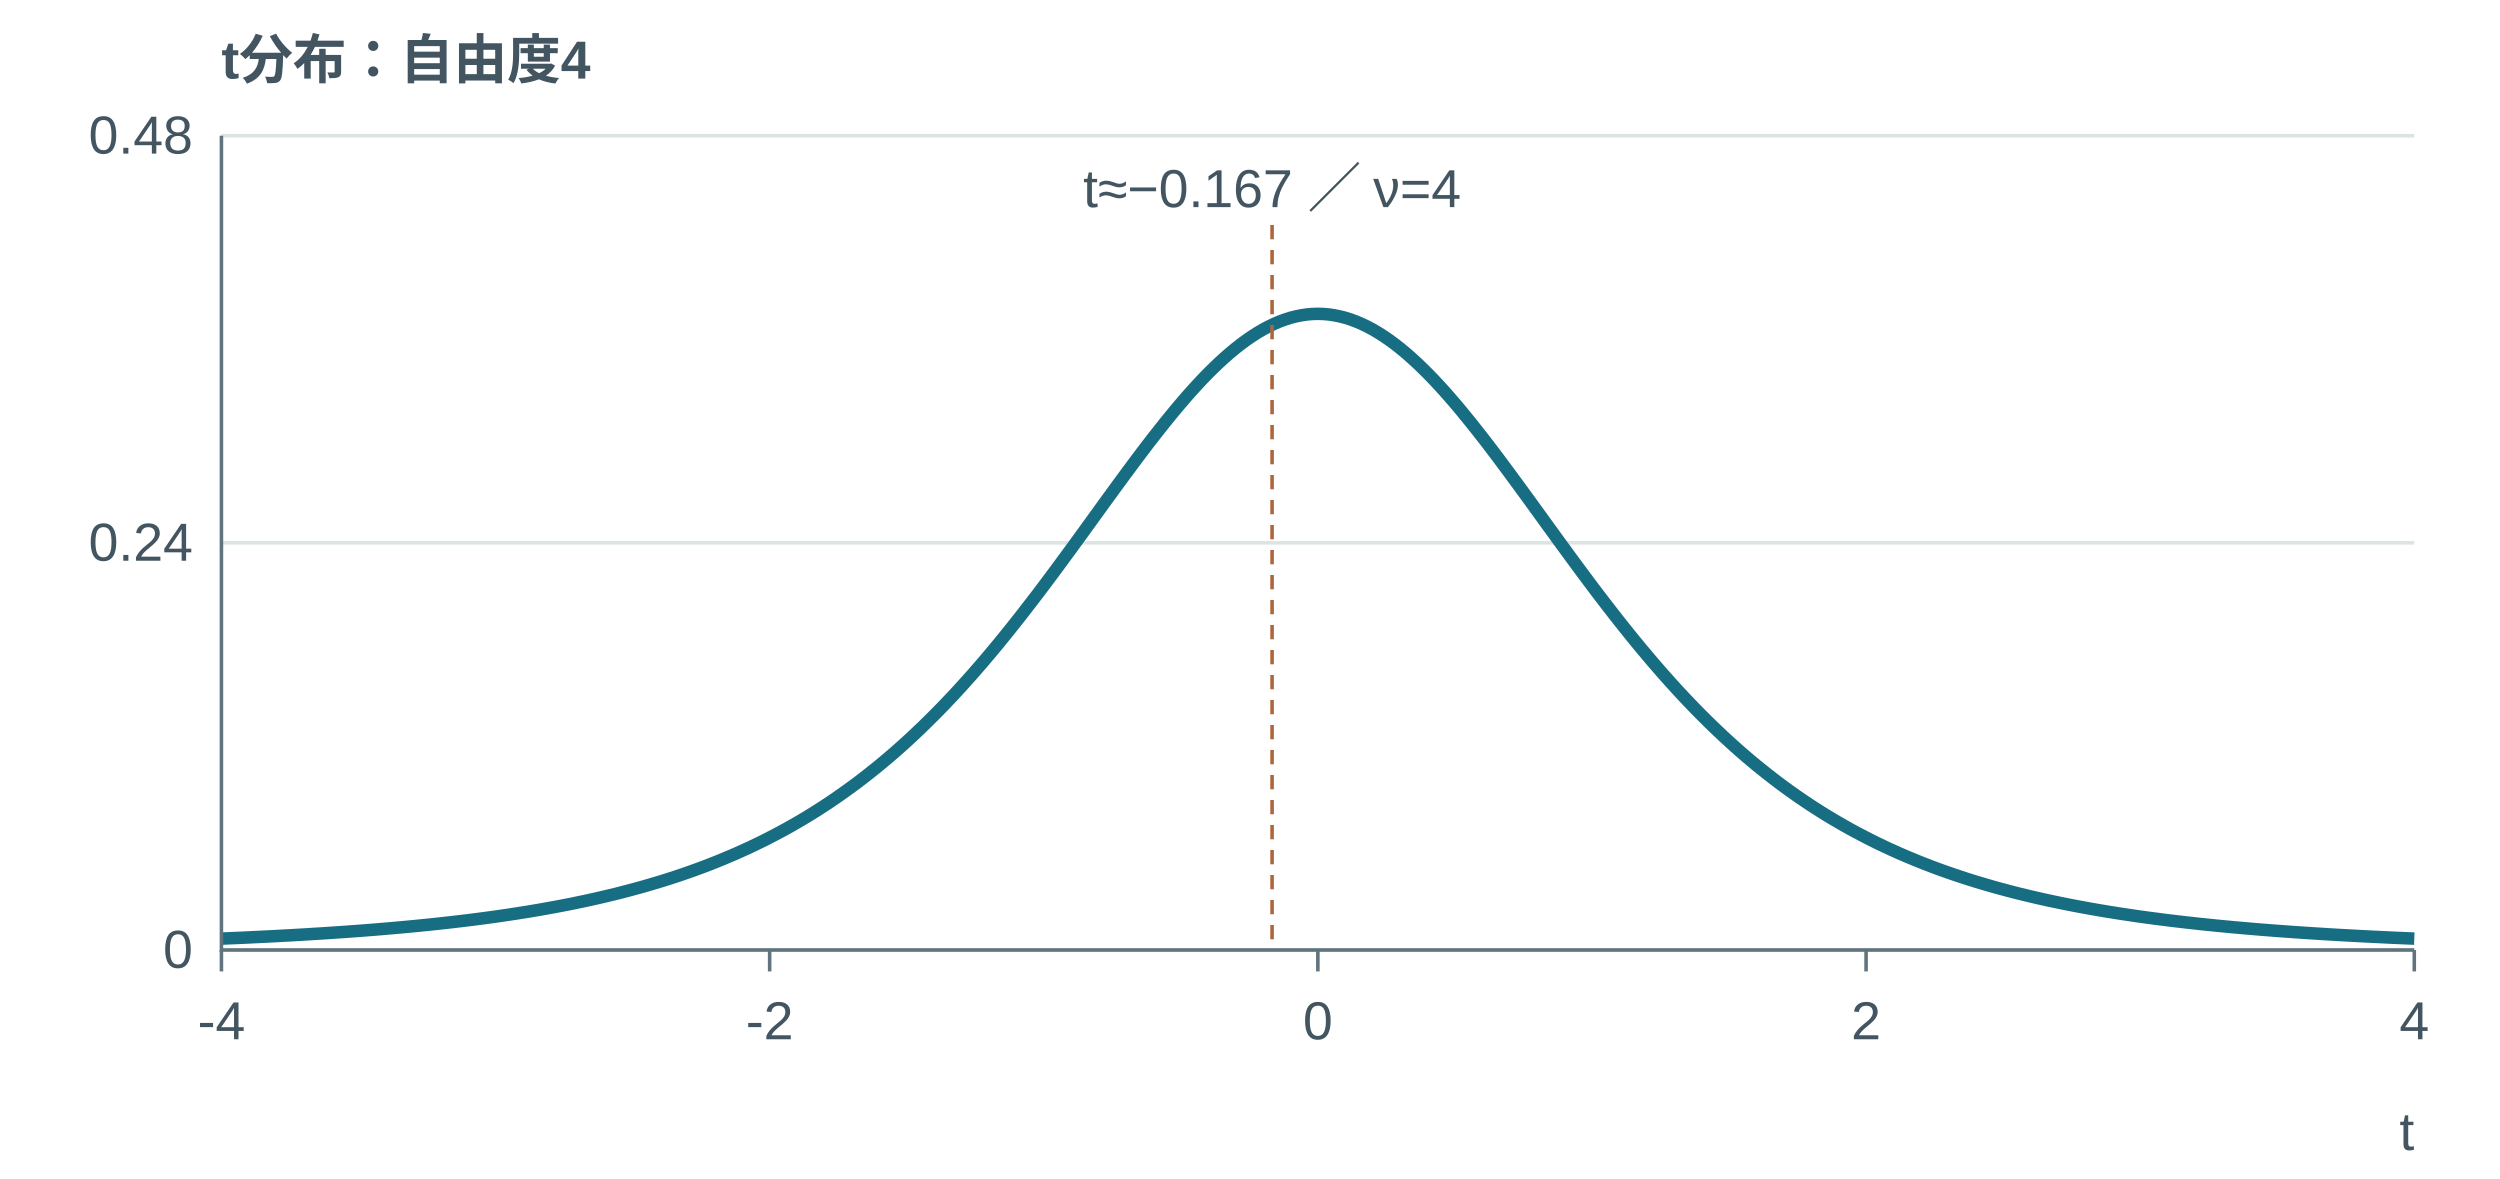
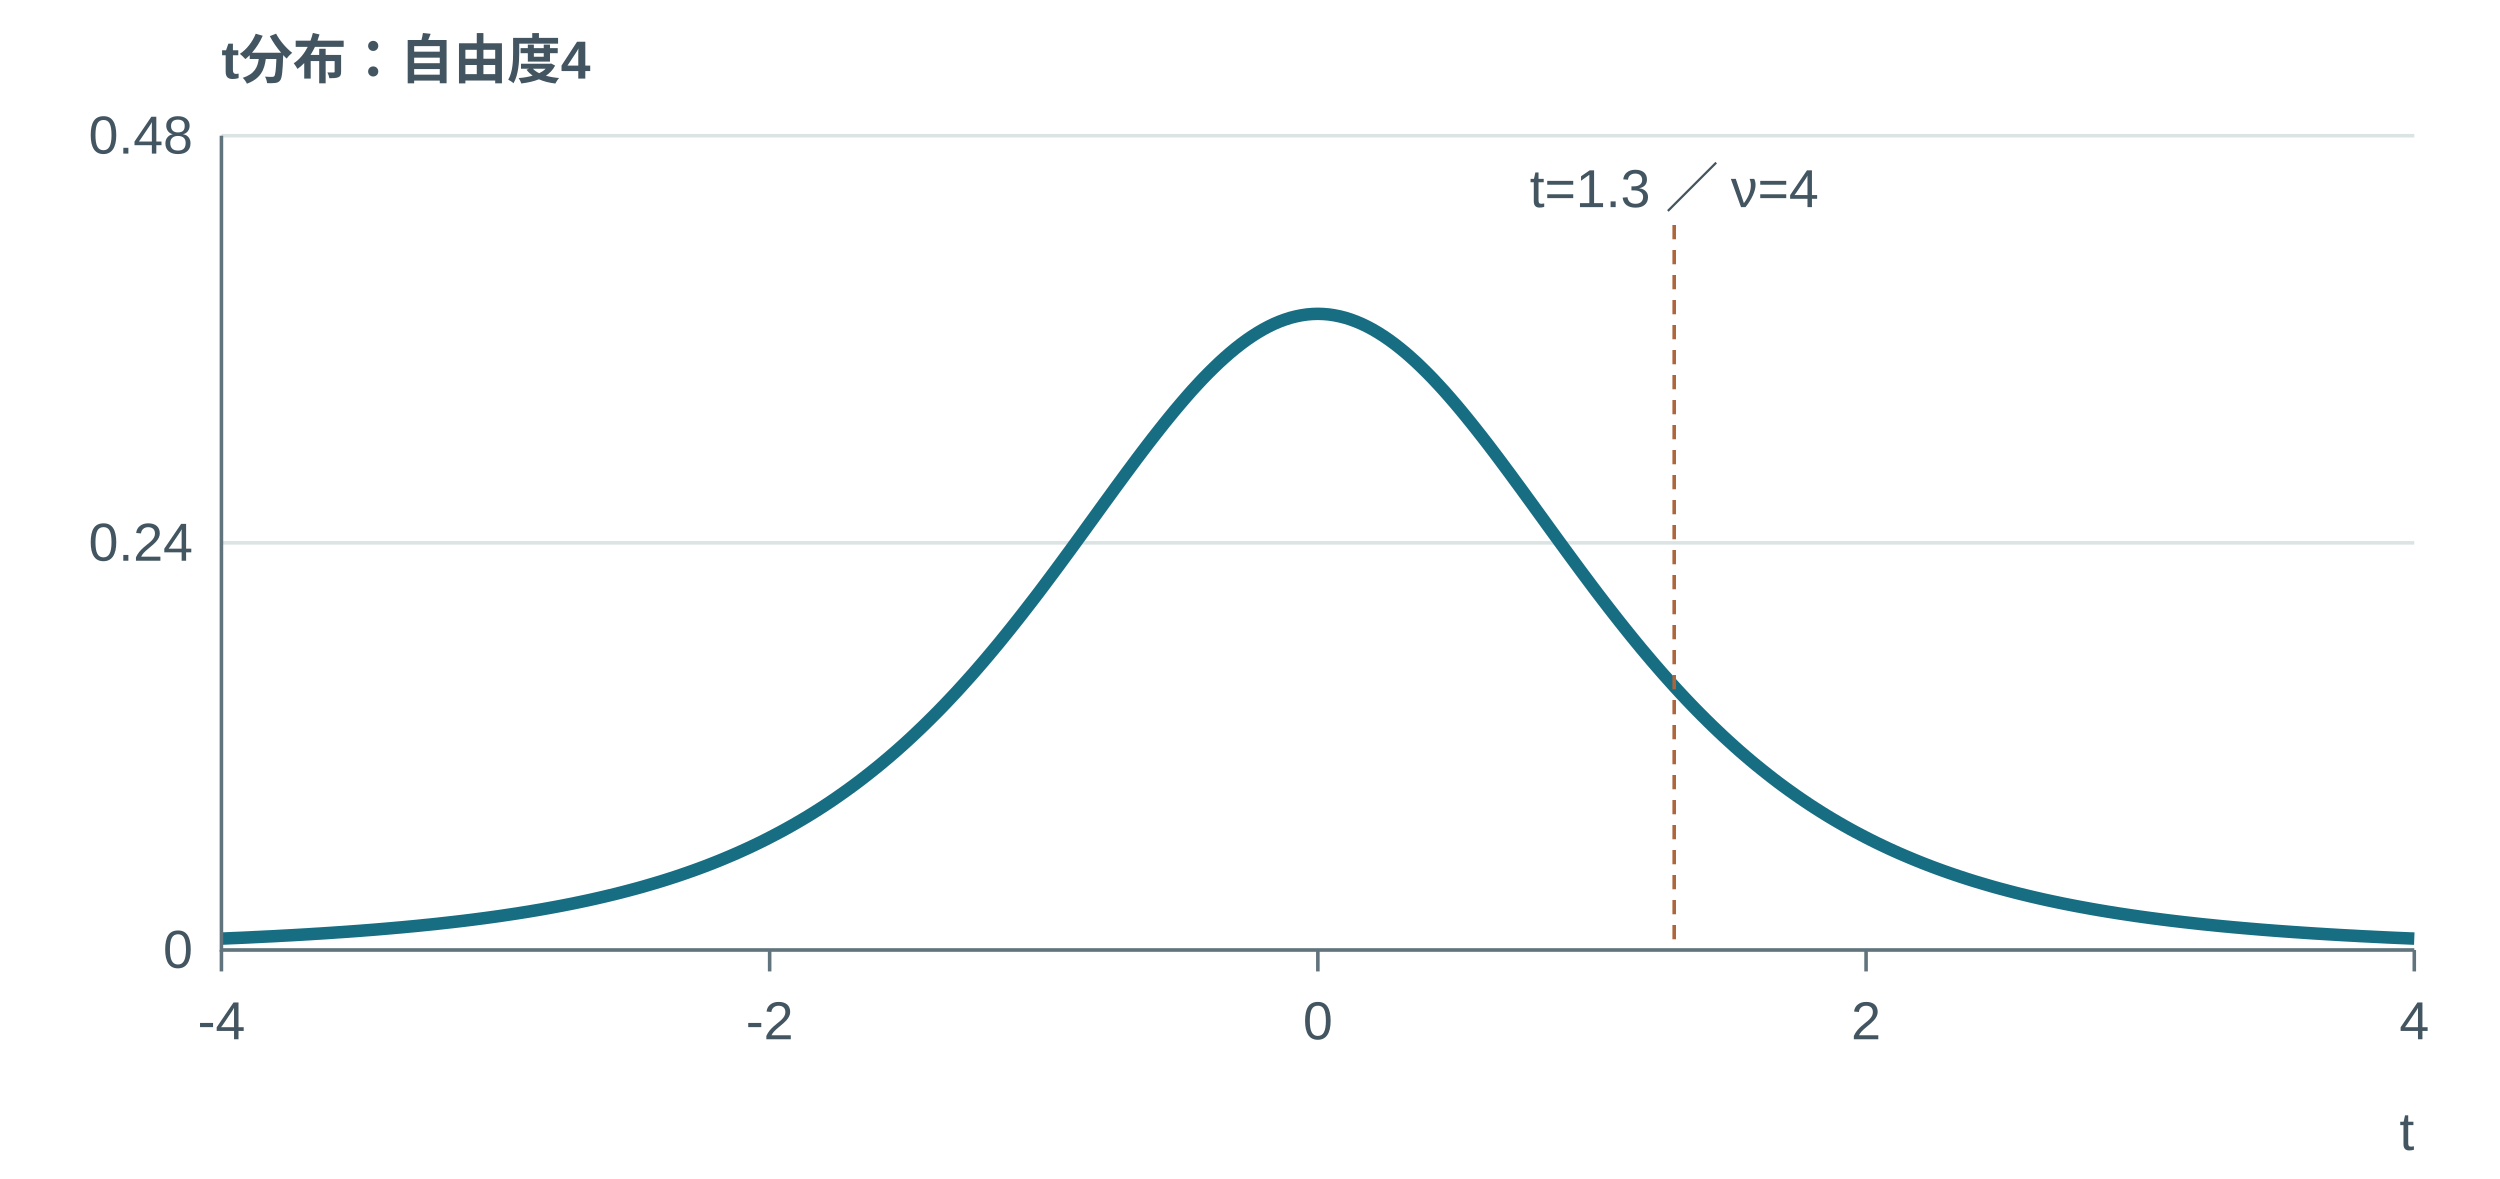
<svg xmlns="http://www.w3.org/2000/svg" viewBox="0 0 700 330" role="img" aria-label="t分布：自由度4">
  <g font-family="Arial,Hiragino Sans,sans-serif" font-size="15" fill="#425560">
    <text x="62" y="22" font-weight="bold">t分布：自由度4</text>
    <line x1="62" x2="676" y1="266" y2="266" stroke="#dce3e3" />
    <text x="54" y="271" text-anchor="end">0</text>
    <line x1="62" x2="676" y1="152" y2="152" stroke="#dce3e3" />
    <text x="54" y="157" text-anchor="end">0.24</text>
    <line x1="62" x2="676" y1="38" y2="38" stroke="#dce3e3" />
    <text x="54" y="43" text-anchor="end">0.48</text>
    <rect x="63" y="266" width="23.583" height="0" fill="#287f74" opacity=".35" />
    <rect x="88.583" y="266" width="23.583" height="0" fill="#287f74" opacity=".35" />
    <rect x="114.167" y="266" width="23.583" height="0" fill="#287f74" opacity=".35" />
    <rect x="139.75" y="266" width="23.583" height="0" fill="#287f74" opacity=".35" />
    <rect x="165.333" y="266" width="23.583" height="0" fill="#287f74" opacity=".35" />
    <rect x="190.917" y="266" width="23.583" height="0" fill="#287f74" opacity=".35" />
    <rect x="216.5" y="266" width="23.583" height="0" fill="#287f74" opacity=".35" />
    <rect x="242.083" y="266" width="23.583" height="0" fill="#287f74" opacity=".35" />
    <rect x="267.667" y="266" width="23.583" height="0" fill="#287f74" opacity=".35" />
    <rect x="293.25" y="266" width="23.583" height="0" fill="#287f74" opacity=".35" />
    <rect x="318.833" y="266" width="23.583" height="0" fill="#287f74" opacity=".35" />
    <rect x="344.417" y="266" width="23.583" height="0" fill="#287f74" opacity=".35" />
    <rect x="370" y="266" width="23.583" height="0" fill="#287f74" opacity=".35" />
    <rect x="395.583" y="266" width="23.583" height="0" fill="#287f74" opacity=".35" />
    <rect x="421.167" y="266" width="23.583" height="0" fill="#287f74" opacity=".35" />
    <rect x="446.75" y="266" width="23.583" height="0" fill="#287f74" opacity=".35" />
    <rect x="472.333" y="266" width="23.583" height="0" fill="#287f74" opacity=".35" />
    <rect x="497.917" y="266" width="23.583" height="0" fill="#287f74" opacity=".35" />
    <rect x="523.5" y="266" width="23.583" height="0" fill="#287f74" opacity=".35" />
    <rect x="549.083" y="266" width="23.583" height="0" fill="#287f74" opacity=".35" />
    <rect x="574.667" y="266" width="23.583" height="0" fill="#287f74" opacity=".35" />
    <rect x="600.25" y="266" width="23.583" height="0" fill="#287f74" opacity=".35" />
    <rect x="625.833" y="266" width="23.583" height="0" fill="#287f74" opacity=".35" />
    <rect x="651.417" y="266" width="23.583" height="0" fill="#287f74" opacity=".35" />
    <path d="M62.00,262.81 L63.54,262.75 L65.07,262.68 L66.61,262.62 L68.14,262.55 L69.68,262.48 L71.21,262.40 L72.75,262.33 L74.28,262.25 L75.82,262.18 L77.35,262.10 L78.89,262.01 L80.42,261.93 L81.95,261.85 L83.49,261.76 L85.02,261.67 L86.56,261.58 L88.09,261.48 L89.63,261.39 L91.16,261.29 L92.70,261.19 L94.23,261.08 L95.77,260.98 L97.31,260.87 L98.84,260.76 L100.38,260.65 L101.91,260.53 L103.44,260.41 L104.98,260.29 L106.52,260.16 L108.05,260.03 L109.59,259.90 L111.12,259.76 L112.66,259.63 L114.19,259.48 L115.73,259.34 L117.26,259.19 L118.80,259.03 L120.33,258.88 L121.87,258.72 L123.40,258.55 L124.93,258.38 L126.47,258.21 L128.00,258.03 L129.54,257.85 L131.07,257.66 L132.61,257.47 L134.14,257.27 L135.68,257.07 L137.22,256.86 L138.75,256.65 L140.28,256.43 L141.82,256.20 L143.36,255.97 L144.89,255.74 L146.43,255.49 L147.96,255.25 L149.49,254.99 L151.03,254.73 L152.56,254.46 L154.10,254.18 L155.63,253.90 L157.17,253.61 L158.70,253.31 L160.24,253.01 L161.77,252.69 L163.31,252.37 L164.84,252.04 L166.38,251.70 L167.91,251.35 L169.45,250.99 L170.99,250.62 L172.52,250.25 L174.06,249.86 L175.59,249.46 L177.13,249.05 L178.66,248.64 L180.19,248.21 L181.73,247.76 L183.26,247.31 L184.80,246.85 L186.34,246.37 L187.87,245.88 L189.41,245.38 L190.94,244.86 L192.48,244.33 L194.01,243.79 L195.55,243.23 L197.08,242.66 L198.62,242.07 L200.15,241.47 L201.69,240.85 L203.22,240.21 L204.76,239.56 L206.29,238.90 L207.82,238.21 L209.36,237.51 L210.89,236.79 L212.43,236.05 L213.97,235.29 L215.50,234.51 L217.03,233.71 L218.57,232.90 L220.11,232.06 L221.64,231.20 L223.18,230.32 L224.71,229.42 L226.25,228.50 L227.78,227.55 L229.32,226.58 L230.85,225.59 L232.39,224.57 L233.92,223.53 L235.45,222.46 L236.99,221.37 L238.52,220.26 L240.06,219.12 L241.59,217.95 L243.13,216.75 L244.66,215.53 L246.20,214.29 L247.73,213.01 L249.27,211.71 L250.81,210.38 L252.34,209.02 L253.88,207.63 L255.41,206.22 L256.94,204.77 L258.48,203.30 L260.01,201.80 L261.55,200.27 L263.09,198.71 L264.62,197.13 L266.15,195.51 L267.69,193.87 L269.23,192.19 L270.76,190.49 L272.30,188.77 L273.83,187.01 L275.37,185.23 L276.90,183.42 L278.43,181.59 L279.97,179.73 L281.50,177.84 L283.04,175.93 L284.57,174.00 L286.11,172.05 L287.64,170.07 L289.18,168.08 L290.72,166.07 L292.25,164.04 L293.78,161.99 L295.32,159.93 L296.86,157.85 L298.39,155.76 L299.93,153.67 L301.46,151.56 L303.00,149.45 L304.53,147.33 L306.07,145.21 L307.60,143.09 L309.13,140.97 L310.67,138.86 L312.20,136.75 L313.74,134.66 L315.27,132.57 L316.81,130.50 L318.34,128.44 L319.88,126.40 L321.41,124.39 L322.95,122.40 L324.49,120.44 L326.02,118.51 L327.56,116.61 L329.09,114.75 L330.63,112.93 L332.16,111.15 L333.69,109.41 L335.23,107.73 L336.76,106.09 L338.30,104.51 L339.84,102.99 L341.37,101.52 L342.91,100.12 L344.44,98.78 L345.98,97.51 L347.51,96.31 L349.05,95.18 L350.58,94.13 L352.12,93.15 L353.65,92.25 L355.19,91.43 L356.72,90.69 L358.25,90.04 L359.79,89.47 L361.32,88.98 L362.86,88.59 L364.39,88.28 L365.93,88.05 L367.46,87.92 L369.00,87.87 L370.53,87.92 L372.07,88.05 L373.60,88.28 L375.14,88.59 L376.67,88.98 L378.21,89.47 L379.74,90.04 L381.28,90.69 L382.81,91.43 L384.35,92.25 L385.88,93.15 L387.42,94.13 L388.95,95.18 L390.49,96.31 L392.02,97.51 L393.56,98.78 L395.09,100.12 L396.63,101.52 L398.16,102.99 L399.70,104.51 L401.24,106.09 L402.77,107.73 L404.31,109.41 L405.84,111.15 L407.38,112.93 L408.91,114.75 L410.44,116.61 L411.98,118.51 L413.51,120.44 L415.05,122.40 L416.59,124.39 L418.12,126.40 L419.66,128.44 L421.19,130.50 L422.73,132.57 L424.26,134.66 L425.80,136.75 L427.33,138.86 L428.87,140.97 L430.40,143.09 L431.94,145.21 L433.47,147.33 L435.01,149.45 L436.54,151.56 L438.08,153.67 L439.61,155.76 L441.15,157.85 L442.68,159.93 L444.22,161.99 L445.75,164.04 L447.28,166.07 L448.82,168.08 L450.35,170.07 L451.89,172.05 L453.42,174.00 L454.96,175.93 L456.49,177.84 L458.03,179.73 L459.56,181.59 L461.10,183.42 L462.63,185.23 L464.17,187.01 L465.70,188.77 L467.24,190.49 L468.77,192.19 L470.31,193.87 L471.84,195.51 L473.38,197.13 L474.91,198.71 L476.45,200.27 L477.99,201.80 L479.52,203.30 L481.06,204.77 L482.59,206.22 L484.13,207.63 L485.66,209.02 L487.19,210.38 L488.73,211.71 L490.26,213.01 L491.80,214.29 L493.34,215.53 L494.87,216.75 L496.41,217.95 L497.94,219.12 L499.48,220.26 L501.01,221.37 L502.55,222.46 L504.08,223.53 L505.62,224.57 L507.15,225.59 L508.69,226.58 L510.22,227.55 L511.76,228.50 L513.29,229.42 L514.83,230.32 L516.36,231.20 L517.89,232.06 L519.43,232.90 L520.97,233.71 L522.50,234.51 L524.03,235.29 L525.57,236.05 L527.11,236.79 L528.64,237.51 L530.17,238.21 L531.71,238.90 L533.24,239.56 L534.78,240.21 L536.32,240.85 L537.85,241.47 L539.38,242.07 L540.92,242.66 L542.45,243.23 L543.99,243.79 L545.52,244.33 L547.06,244.86 L548.60,245.38 L550.13,245.88 L551.66,246.37 L553.20,246.85 L554.74,247.31 L556.27,247.76 L557.81,248.21 L559.34,248.64 L560.88,249.05 L562.41,249.46 L563.94,249.86 L565.48,250.25 L567.01,250.62 L568.55,250.99 L570.09,251.35 L571.62,251.70 L573.15,252.04 L574.69,252.37 L576.23,252.69 L577.76,253.01 L579.30,253.31 L580.83,253.61 L582.37,253.90 L583.90,254.18 L585.44,254.46 L586.97,254.73 L588.50,254.99 L590.04,255.25 L591.58,255.49 L593.11,255.74 L594.64,255.97 L596.18,256.20 L597.72,256.43 L599.25,256.65 L600.78,256.86 L602.32,257.07 L603.86,257.27 L605.39,257.47 L606.92,257.66 L608.46,257.85 L610.00,258.03 L611.53,258.21 L613.06,258.38 L614.60,258.55 L616.13,258.72 L617.67,258.88 L619.20,259.03 L620.74,259.19 L622.27,259.34 L623.81,259.48 L625.35,259.63 L626.88,259.76 L628.41,259.90 L629.95,260.03 L631.49,260.16 L633.02,260.29 L634.55,260.41 L636.09,260.53 L637.63,260.65 L639.16,260.76 L640.70,260.87 L642.23,260.98 L643.76,261.08 L645.30,261.19 L646.84,261.29 L648.37,261.39 L649.90,261.48 L651.44,261.58 L652.98,261.67 L654.51,261.76 L656.05,261.85 L657.58,261.93 L659.12,262.01 L660.65,262.10 L662.19,262.18 L663.72,262.25 L665.25,262.33 L666.79,262.40 L668.33,262.48 L669.86,262.55 L671.39,262.62 L672.93,262.68 L674.47,262.75 L676.00,262.81" fill="none" stroke="#176d82" stroke-width="3.5" />
-     <line x1="356.183" x2="356.183" y1="63" y2="266" stroke="#ae653c" stroke-dasharray="4 3" />
-     <text x="356.183" y="58" text-anchor="middle">t≈−0.167 ／ ν=4</text>
+     <line x1="468.775" x2="468.775" y1="63" y2="266" stroke="#ae653c" stroke-dasharray="4 3" />
+     <text x="468.775" y="58" text-anchor="middle">t=1.3 ／ ν=4</text>
    <path d="M62,38V266H676" stroke="#61737c" fill="none" />
    <path d="M62,266v6" stroke="#61737c" />
    <text x="62" y="291" text-anchor="middle">-4</text>
    <path d="M215.5,266v6" stroke="#61737c" />
    <text x="215.5" y="291" text-anchor="middle">-2</text>
    <path d="M369,266v6" stroke="#61737c" />
    <text x="369" y="291" text-anchor="middle">0</text>
    <path d="M522.5,266v6" stroke="#61737c" />
    <text x="522.5" y="291" text-anchor="middle">2</text>
    <path d="M676,266v6" stroke="#61737c" />
    <text x="676" y="291" text-anchor="middle">4</text>
    <text x="676" y="322" text-anchor="end">t</text>
  </g>
</svg>
